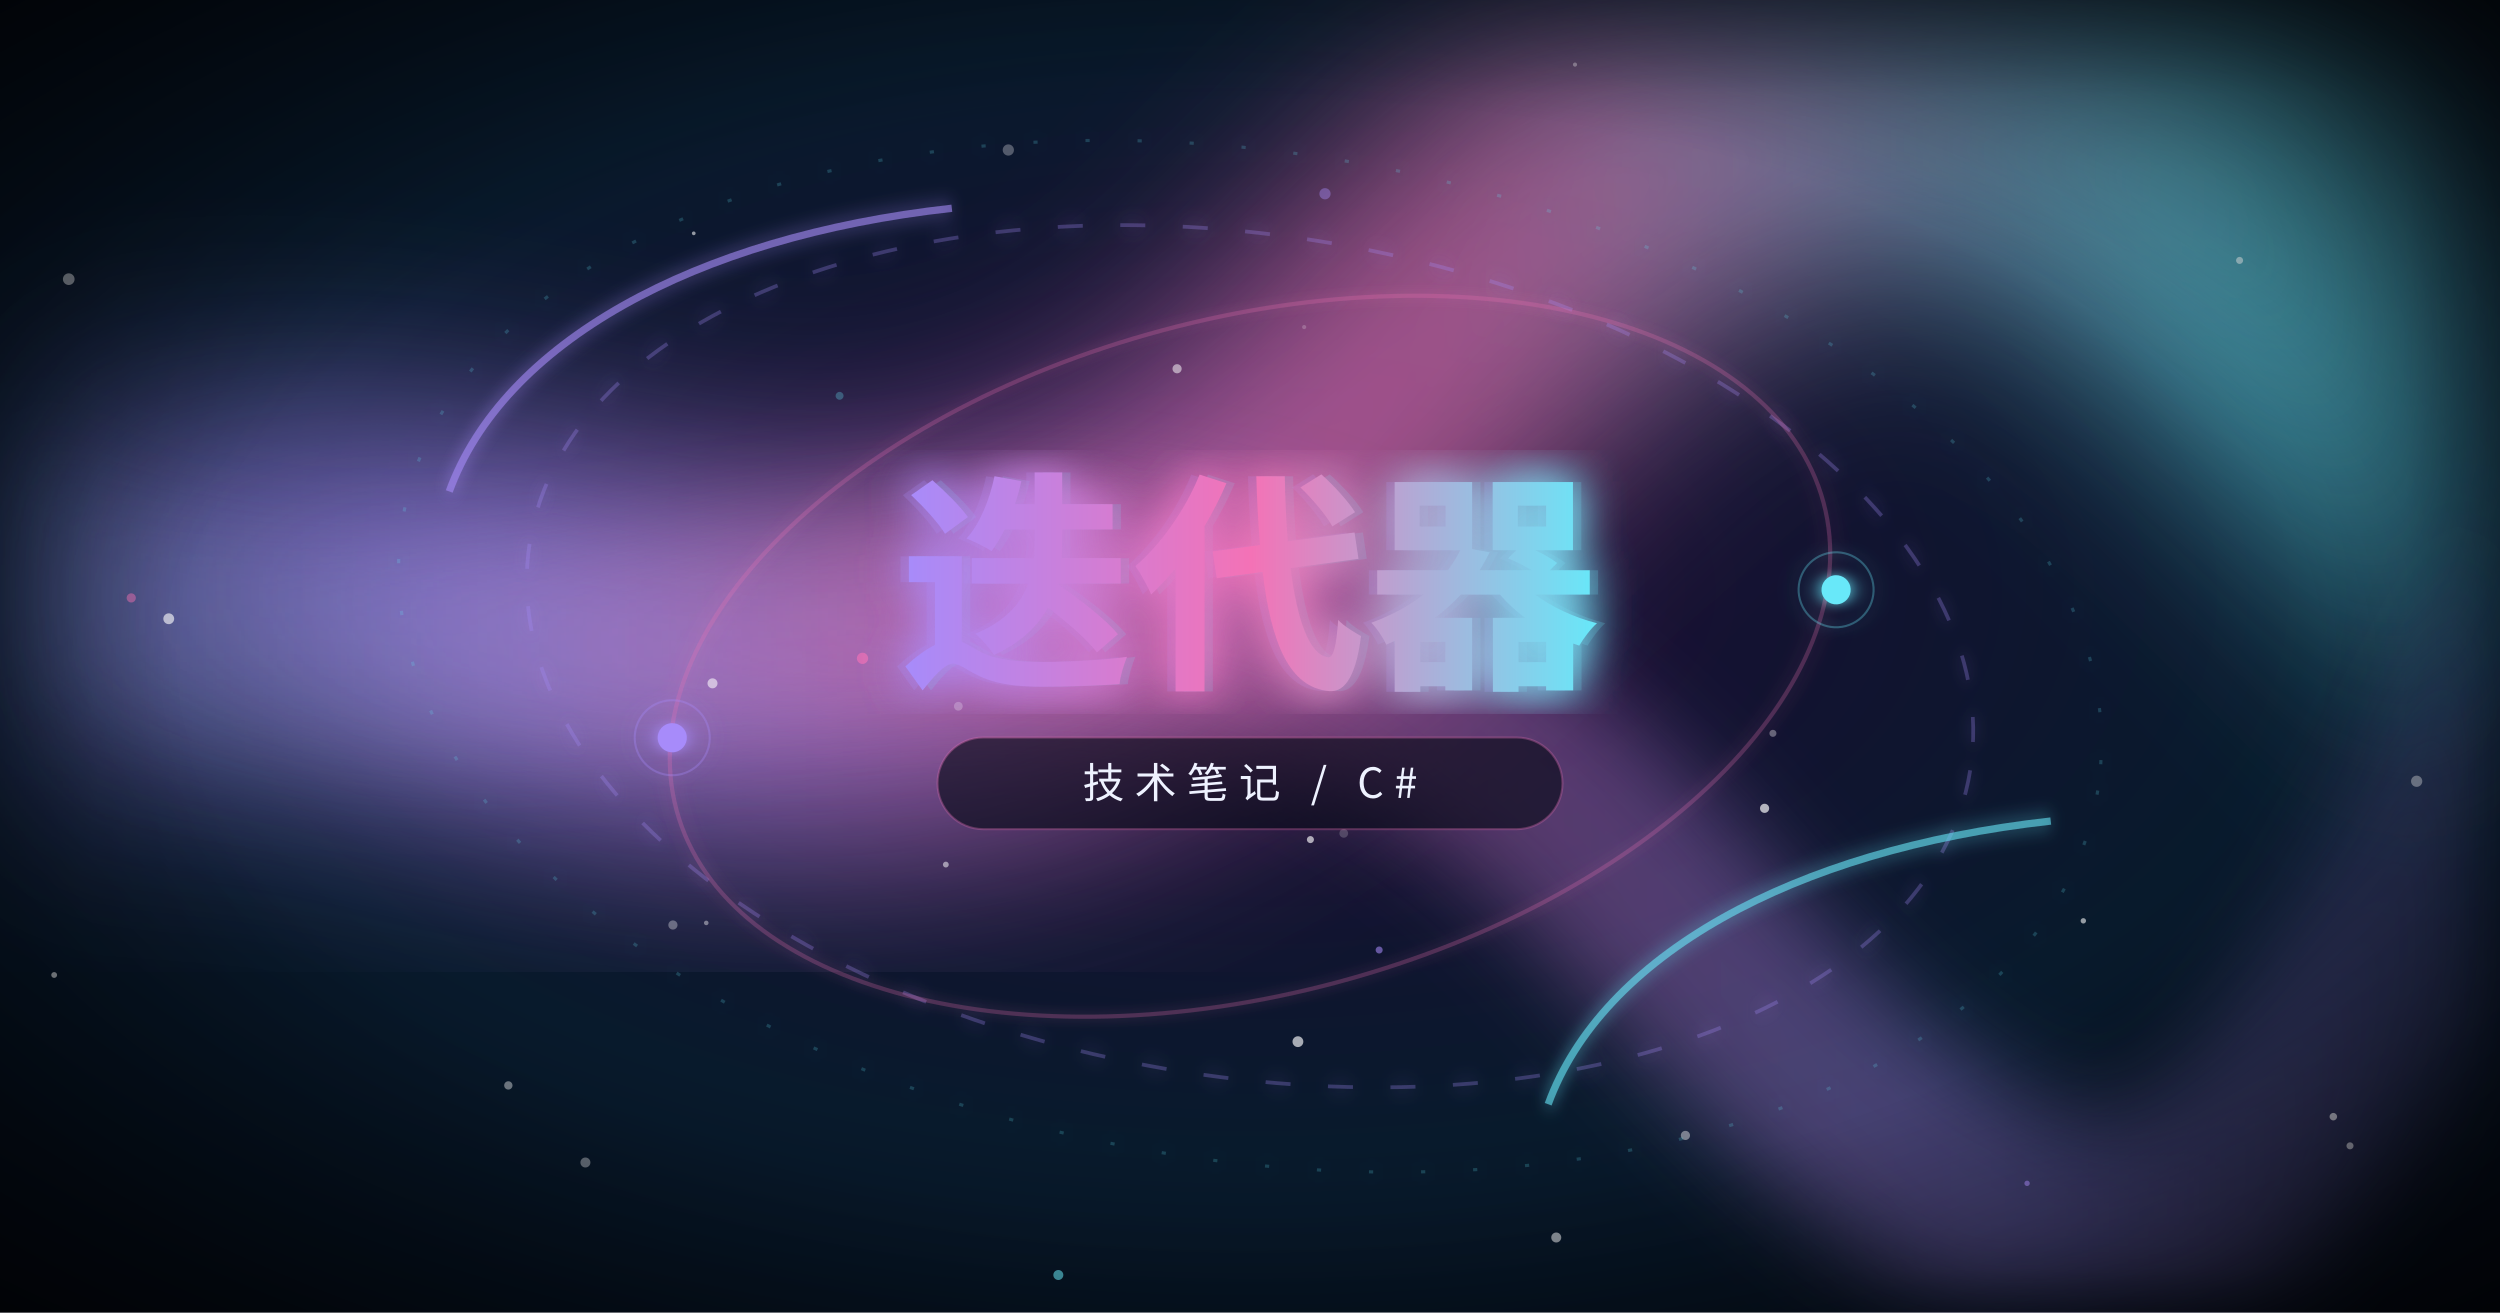
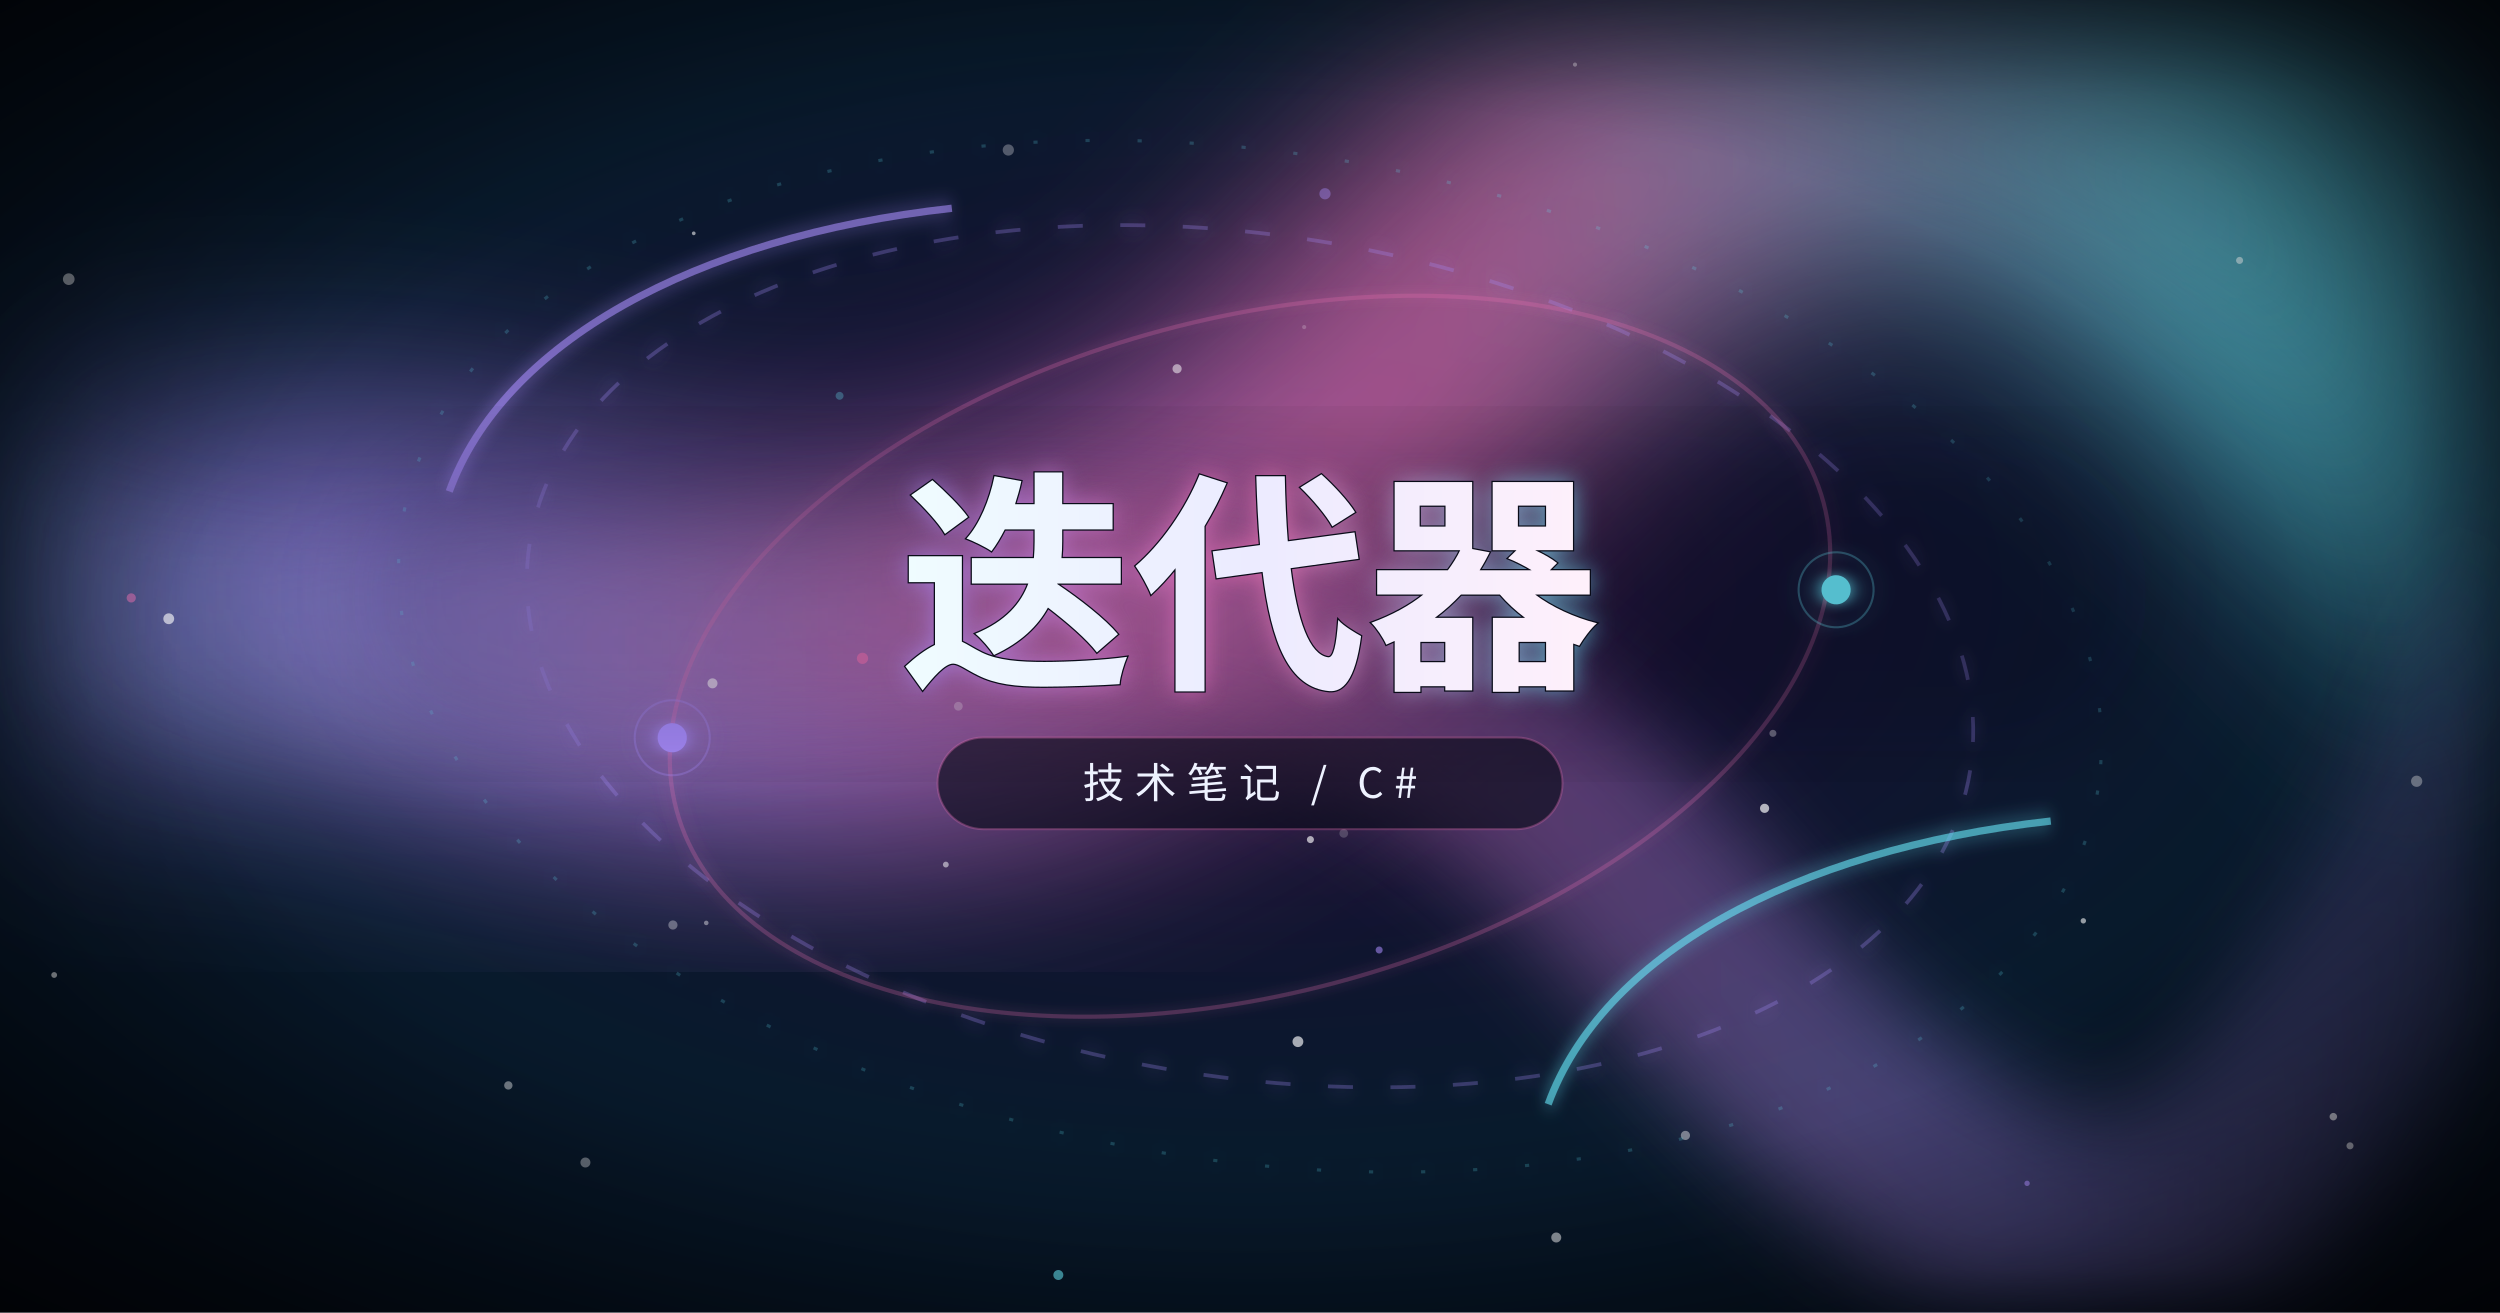
<svg xmlns="http://www.w3.org/2000/svg" width="1200" height="630" viewBox="0 0 1200 630">
  <defs>
    <radialGradient id="bg" cx="50%" cy="45%" r="82%">
      <stop stop-color="#1d0b35" />
      <stop offset=".52" stop-color="#081a2c" />
      <stop offset="1" stop-color="#02030a" />
    </radialGradient>
    <linearGradient id="auroraA" x1="0" y1="0" x2="1" y2="0">
      <stop stop-color="#a78bfa" stop-opacity="0" />
      <stop offset=".25" stop-color="#a78bfa" stop-opacity=".82" />
      <stop offset=".56" stop-color="#f472b6" stop-opacity=".70" />
      <stop offset=".82" stop-color="#67e8f9" stop-opacity=".72" />
      <stop offset="1" stop-color="#67e8f9" stop-opacity="0" />
    </linearGradient>
    <linearGradient id="auroraB" x1="0" y1="0" x2="1" y2="0">
      <stop stop-color="#67e8f9" stop-opacity="0" />
      <stop offset=".42" stop-color="#f472b6" stop-opacity=".56" />
      <stop offset=".75" stop-color="#a78bfa" stop-opacity=".58" />
      <stop offset="1" stop-color="#a78bfa" stop-opacity="0" />
    </linearGradient>
-     <linearGradient id="titleGradient" x1="0" y1="0" x2="1" y2="0">
+     <linearGradient id="neonGradient" x1="0" y1="0" x2="1" y2="0">
      <stop stop-color="#a78bfa" />
      <stop offset=".5" stop-color="#f472b6" />
      <stop offset="1" stop-color="#67e8f9" />
+     </linearGradient>
+     <linearGradient id="titleGradient" x1="0" y1="0" x2="1" y2="0">
+       <stop stop-color="#effcff" />
+       <stop offset=".5" stop-color="#ecebff" />
+       <stop offset="1" stop-color="#fff0fb" />
    </linearGradient>
    <linearGradient id="prismGradient" x1="0" y1="0" x2="1" y2="1">
      <stop stop-color="#a78bfa" stop-opacity=".48" />
      <stop offset=".5" stop-color="#f472b6" stop-opacity=".10" />
      <stop offset="1" stop-color="#67e8f9" stop-opacity=".44" />
    </linearGradient>
    <linearGradient id="glassGradient" x1="0" y1="0" x2="1" y2="1">
      <stop stop-color="#fff" stop-opacity=".13" />
      <stop offset=".48" stop-color="#fff" stop-opacity=".035" />
      <stop offset="1" stop-color="#f472b6" stop-opacity=".12" />
    </linearGradient>
    <filter id="blur48">
      <feGaussianBlur stdDeviation="48" />
    </filter>
    <filter id="blur22">
      <feGaussianBlur stdDeviation="22" />
    </filter>
    <filter id="lineGlow">
      <feGaussianBlur stdDeviation="4" result="b" />
      <feMerge>
        <feMergeNode in="b" />
        <feMergeNode in="SourceGraphic" />
      </feMerge>
    </filter>
    <filter id="softGlow">
      <feGaussianBlur stdDeviation="3" result="b" />
      <feMerge>
        <feMergeNode in="b" />
        <feMergeNode in="SourceGraphic" />
      </feMerge>
    </filter>
-     <filter id="titleGlow">
-       <feGaussianBlur stdDeviation="11" result="b1" />
-       <feGaussianBlur stdDeviation="3" result="b2" />
-       <feMerge>
-         <feMergeNode in="b1" />
-         <feMergeNode in="b2" />
-         <feMergeNode in="SourceGraphic" />
-       </feMerge>
+     <filter id="titleGlow" x="-30%" y="-50%" width="160%" height="200%">
+       <feGaussianBlur stdDeviation="6" />
    </filter>
    <radialGradient id="vignette" cx="50%" cy="50%" r="73%">
      <stop offset=".58" stop-color="#000" stop-opacity="0" />
      <stop offset="1" stop-color="#000" stop-opacity=".70" />
    </radialGradient>
  </defs>
  <rect width="1200" height="630" fill="url(#bg)" />
  <path d="M-160 427 C100 70 360 520 660 193 S1060 90 1360 427" fill="none" stroke="url(#auroraA)" stroke-width="172" filter="url(#blur48)" opacity=".94" />
  <path d="M-100 191 C220 500 500 90 800 440 S1110 465 1320 140" fill="none" stroke="url(#auroraB)" stroke-width="105" filter="url(#blur22)" opacity=".64" />
  <circle cx="636" cy="93" r="2.7" fill="#a78bfa" opacity="0.41" />
  <circle cx="26" cy="468" r="1.4" fill="#ffffff" opacity="0.55" />
  <circle cx="623" cy="500" r="2.6" fill="#ffffff" opacity="0.64" />
  <circle cx="460" cy="339" r="2.1" fill="#ffffff" opacity="0.26" />
  <circle cx="339" cy="443" r="1.1" fill="#ffffff" opacity="0.41" />
  <circle cx="508" cy="612" r="2.4" fill="#67e8f9" opacity="0.62" />
  <circle cx="333" cy="112" r="0.9" fill="#ffffff" opacity="0.56" />
  <circle cx="747" cy="594" r="2.4" fill="#ffffff" opacity="0.52" />
  <circle cx="809" cy="545" r="2.2" fill="#ffffff" opacity="0.42" />
  <circle cx="1075" cy="125" r="1.7" fill="#ffffff" opacity="0.50" />
  <circle cx="414" cy="316" r="2.7" fill="#f472b6" opacity="0.65" />
  <circle cx="1120" cy="536" r="1.8" fill="#ffffff" opacity="0.59" />
  <circle cx="645" cy="400" r="2.1" fill="#ffffff" opacity="0.19" />
  <circle cx="342" cy="328" r="2.4" fill="#ffffff" opacity="0.56" />
  <circle cx="33" cy="134" r="2.8" fill="#ffffff" opacity="0.46" />
  <circle cx="662" cy="456" r="1.7" fill="#a78bfa" opacity="0.56" />
  <circle cx="629" cy="403" r="1.7" fill="#ffffff" opacity="0.63" />
  <circle cx="484" cy="72" r="2.7" fill="#ffffff" opacity="0.29" />
  <circle cx="1160" cy="375" r="2.7" fill="#ffffff" opacity="0.38" />
  <circle cx="626" cy="157" r="1.0" fill="#ffffff" opacity="0.20" />
  <circle cx="403" cy="190" r="1.9" fill="#67e8f9" opacity="0.29" />
  <circle cx="323" cy="444" r="2.2" fill="#ffffff" opacity="0.33" />
  <circle cx="281" cy="558" r="2.4" fill="#ffffff" opacity="0.36" />
  <circle cx="244" cy="521" r="2.0" fill="#ffffff" opacity="0.42" />
  <circle cx="756" cy="31" r="1.0" fill="#ffffff" opacity="0.35" />
  <circle cx="63" cy="287" r="2.2" fill="#f472b6" opacity="0.50" />
  <circle cx="847" cy="388" r="2.2" fill="#ffffff" opacity="0.67" />
  <circle cx="1000" cy="442" r="1.3" fill="#ffffff" opacity="0.57" />
  <circle cx="565" cy="177" r="2.2" fill="#ffffff" opacity="0.51" />
  <circle cx="851" cy="352" r="1.7" fill="#ffffff" opacity="0.34" />
  <circle cx="973" cy="568" r="1.3" fill="#a78bfa" opacity="0.65" />
  <circle cx="1128" cy="550" r="1.7" fill="#ffffff" opacity="0.53" />
  <circle cx="454" cy="415" r="1.4" fill="#ffffff" opacity="0.51" />
  <circle cx="81" cy="297" r="2.6" fill="#ffffff" opacity="0.62" />
  <g transform="translate(600 315) rotate(9)" fill="none" filter="url(#lineGlow)">
    <ellipse rx="350" ry="202" stroke="#a78bfa" stroke-opacity=".28" stroke-width="1.8" stroke-dasharray="12 18" />
    <ellipse rx="412" ry="242" stroke="#67e8f9" stroke-opacity=".20" stroke-width="1.5" stroke-dasharray="2 23" />
    <path d="M-392 -18 A395 218 0 0 1 -175 -190" stroke="#a78bfa" stroke-width="3.5" opacity=".58" />
    <path d="M175 190 A395 218 0 0 1 392 18" stroke="#67e8f9" stroke-width="3.5" opacity=".58" />
  </g>
  <g transform="translate(600 315) rotate(-15)" fill="none" filter="url(#lineGlow)">
    <ellipse rx="285" ry="162" stroke="#f472b6" stroke-width="2" stroke-opacity=".24" />
    <circle cx="-278" cy="-34" r="7" fill="#a78bfa" stroke="none" />
    <circle cx="280" cy="42" r="7" fill="#67e8f9" stroke="none" />
    <circle cx="-278" cy="-34" r="18" stroke="#a78bfa" stroke-opacity=".32" />
    <circle cx="280" cy="42" r="18" stroke="#67e8f9" stroke-opacity=".32" />
  </g>
-   <text x="596" y="322" font-family="'PingFang SC','Microsoft YaHei','Noto Sans CJK SC',sans-serif" font-size="112" font-weight="900" fill="#a78bfa" opacity=".22" text-anchor="middle">迭代器</text>
-   <text x="604" y="322" font-family="'PingFang SC','Microsoft YaHei','Noto Sans CJK SC',sans-serif" font-size="112" font-weight="900" fill="#67e8f9" opacity=".20" text-anchor="middle">迭代器</text>
-   <text x="600" y="322" font-family="'PingFang SC','Microsoft YaHei','Noto Sans CJK SC',sans-serif" font-size="112" font-weight="900" fill="url(#titleGradient)" text-anchor="middle" filter="url(#titleGlow)">迭代器</text>
+   <rect x="170" y="210" width="860" height="150" rx="75" fill="#02040c" opacity=".18" filter="url(#blur22)" />
+   <text x="600" y="322" font-family="'PingFang SC','Microsoft YaHei','Noto Sans CJK SC',sans-serif" font-size="112" font-weight="900" fill="url(#neonGradient)" opacity=".72" text-anchor="middle" filter="url(#titleGlow)">迭代器</text>
+   <text x="600" y="322" font-family="'PingFang SC','Microsoft YaHei','Noto Sans CJK SC',sans-serif" font-size="112" font-weight="900" fill="url(#titleGradient)" stroke="#090b18" stroke-width="1.2" paint-order="stroke" text-anchor="middle">迭代器</text>
  <rect x="450" y="354" width="300" height="44" rx="22" fill="#070a18" opacity=".64" stroke="#f472b6" stroke-opacity=".42" />
  <text x="600" y="383" font-family="'PingFang SC','Microsoft YaHei','Noto Sans CJK SC',sans-serif" font-size="20" fill="#eef2ff" text-anchor="middle" letter-spacing="5">技术笔记 / C#</text>
  <rect width="1200" height="630" fill="url(#vignette)" pointer-events="none" />
</svg>
